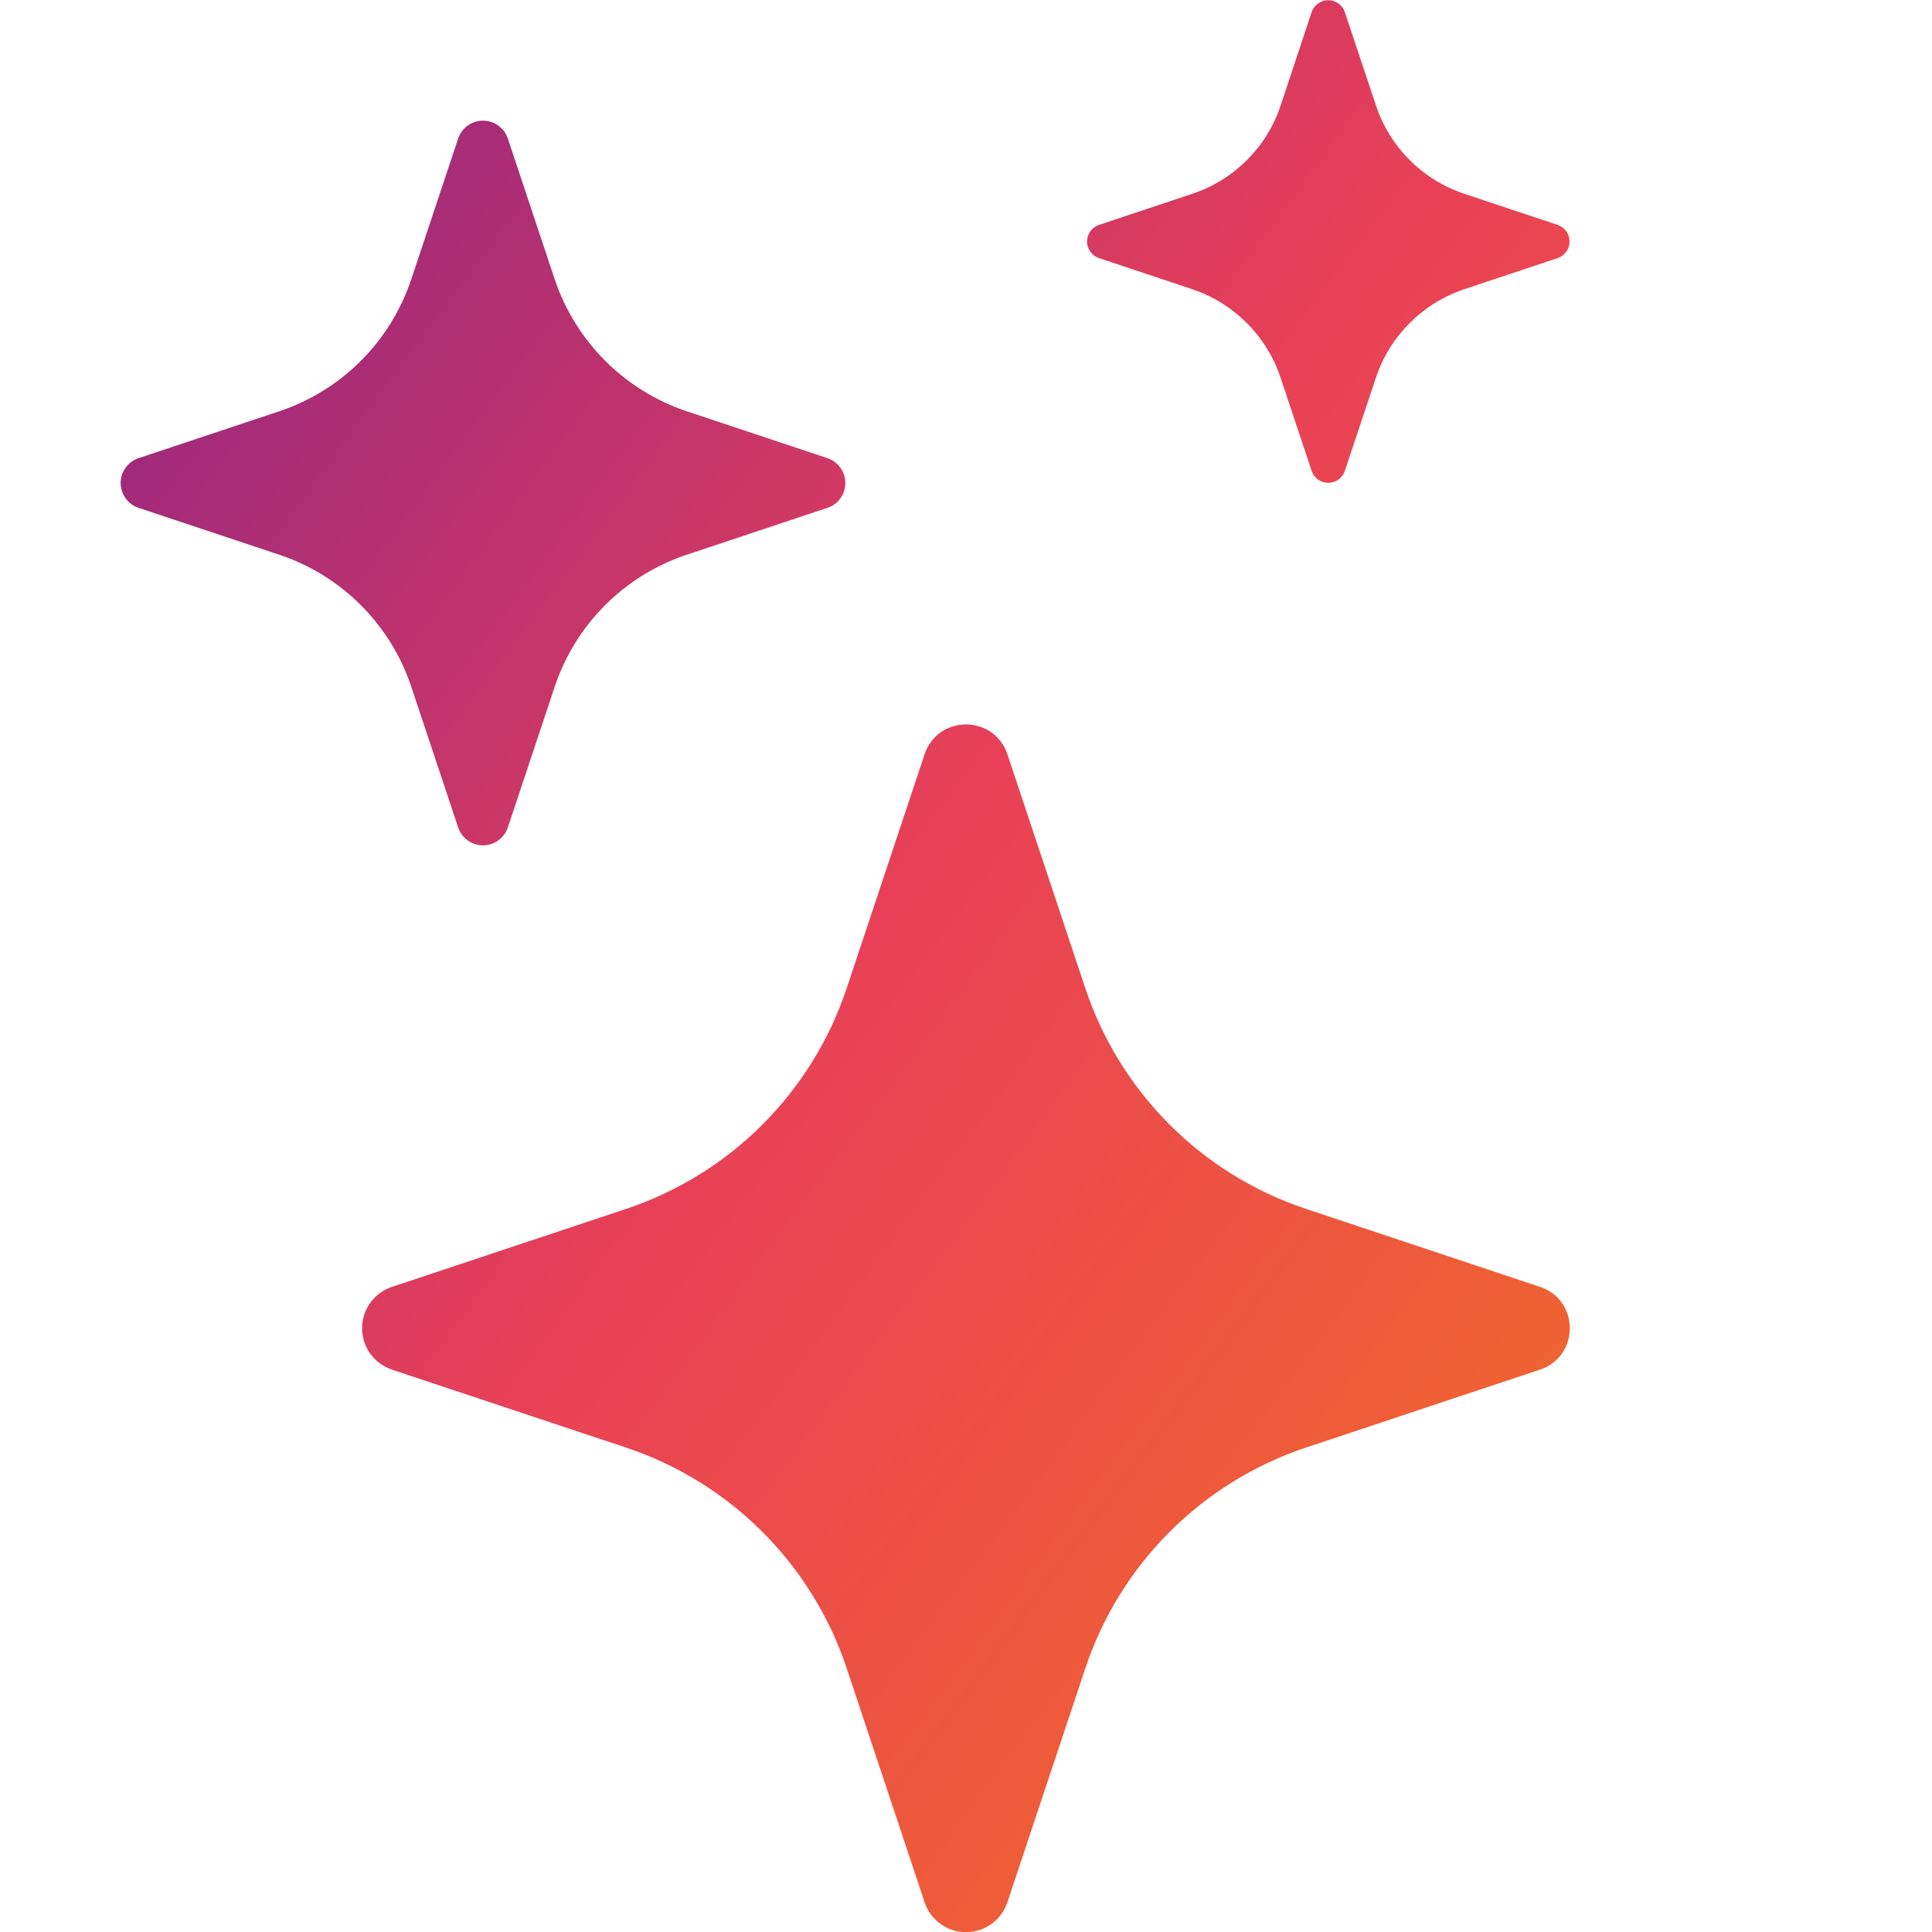
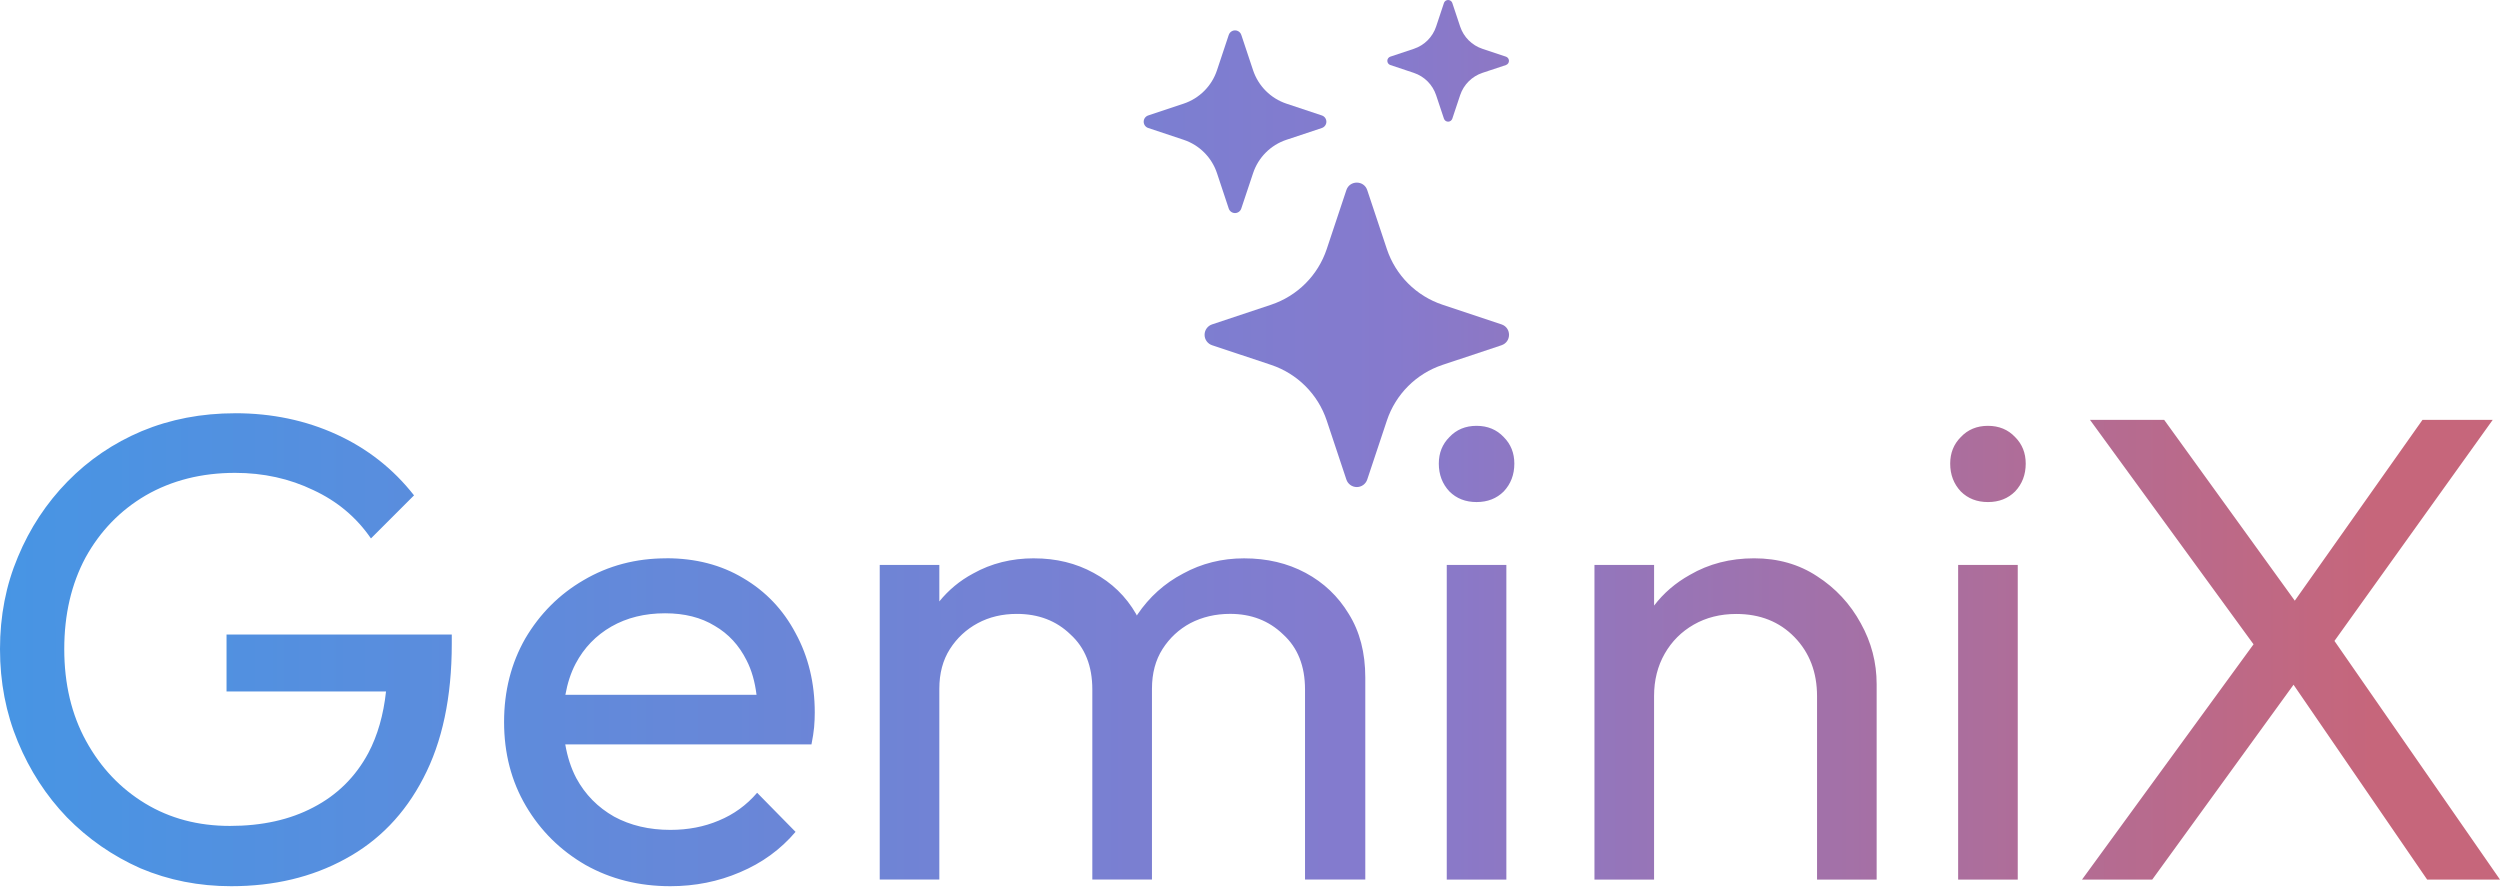
- <svg xmlns="http://www.w3.org/2000/svg" stroke="currentColor" fill="url(#gradient)" stroke-width="0" viewBox="0 0 16 16" height="200px" width="200px">
-   <defs>
-     <linearGradient id="gradient" x1="0%" y1="0%" x2="100%" y2="100%">
-       <stop offset="0%" style="stop-color: #8A2387;" />
-       <stop offset="50%" style="stop-color: #E94057;" />
-       <stop offset="100%" style="stop-color: #F27121;" />
+ <svg xmlns="http://www.w3.org/2000/svg" xmlns:xlink="http://www.w3.org/1999/xlink" width="63.906mm" height="22.654mm" viewBox="0 0 63.906 22.654" version="1.1" id="svg1" xml:space="preserve">
+   <defs id="defs1">
+     <linearGradient id="linearGradient14">
+       <stop style="stop-color:#4795e4;stop-opacity:1;" offset="0" id="stop14" />
+       <stop style="stop-color:#867acd;stop-opacity:1;" offset="0.558" id="stop15" />
+       <stop style="stop-color:#c6667b;stop-opacity:1;" offset="0.949" id="stop16" />
    </linearGradient>
+     <linearGradient xlink:href="#linearGradient14" id="linearGradient15" x1="-36.571" y1="14.558" x2="45.554" y2="14.558" gradientUnits="userSpaceOnUse" />
  </defs>
-   <path d="M7.657 6.247c.11-.33.576-.33.686 0l.645 1.937a2.89 2.89 0 0 0 1.829 1.828l1.936.645c.33.11.33.576 0 .686l-1.937.645a2.89 2.89 0 0 0-1.828 1.829l-.645 1.936a.361.361 0 0 1-.686 0l-.645-1.937a2.89 2.89 0 0 0-1.828-1.828l-1.937-.645a.361.361 0 0 1 0-.686l1.937-.645a2.89 2.89 0 0 0 1.828-1.828zM3.794 1.148a.217.217 0 0 1 .412 0l.387 1.162c.173.518.579.924 1.097 1.097l1.162.387a.217.217 0 0 1 0 .412l-1.162.387A1.73 1.73 0 0 0 4.593 5.69l-.387 1.162a.217.217 0 0 1-.412 0L3.407 5.69A1.73 1.73 0 0 0 2.31 4.593l-1.162-.387a.217.217 0 0 1 0-.412l1.162-.387A1.73 1.73 0 0 0 3.407 2.31zM10.863.099a.145.145 0 0 1 .274 0l.258.774c.115.346.386.617.732.732l.774.258a.145.145 0 0 1 0 .274l-.774.258a1.16 1.16 0 0 0-.732.732l-.258.774a.145.145 0 0 1-.274 0l-.258-.774a1.16 1.16 0 0 0-.732-.732L9.1 2.137a.145.145 0 0 1 0-.274l.774-.258c.346-.115.617-.386.732-.732z" />
+   <g id="layer1" transform="translate(-99.79598,-91.97242)">
+     <g id="g11" style="fill:#47e49d;fill-opacity:1">
+       <g id="g13">
+         <path id="path3" style="fill:url(#linearGradient15);fill-opacity:1;stroke:currentColor;stroke-width:0" d="m 10.942,0.014 a 0.145,0.145 0 0 0 -0.079,0.085 L 10.606,0.873 c -0.115,0.346 -0.386,0.617 -0.732,0.732 L 9.1,1.863 a 0.145,0.145 0 0 0 0,0.274 L 9.873,2.395 A 1.16,1.16 0 0 1 10.605,3.127 l 0.258,0.774 a 0.145,0.145 0 0 0 0.274,0 L 11.395,3.127 a 1.16,1.16 0 0 1 0.732,-0.732 l 0.774,-0.258 a 0.145,0.145 0 0 0 0,-0.274 L 12.127,1.605 C 11.781,1.49 11.51,1.219 11.395,0.873 L 11.137,0.099 A 0.145,0.145 0 0 0 10.942,0.014 Z M 3.912,1.018 A 0.217,0.217 0 0 0 3.794,1.148 L 3.407,2.31 A 1.73,1.73 0 0 1 2.31,3.407 L 1.148,3.794 a 0.217,0.217 0 0 0 0,0.412 L 2.31,4.593 A 1.73,1.73 0 0 1 3.407,5.69 l 0.386,1.162 a 0.217,0.217 0 0 0 0.412,0 L 4.593,5.69 A 1.73,1.73 0 0 1 5.69,4.593 L 6.852,4.206 a 0.217,0.217 0 0 0 0,-0.412 L 5.69,3.407 C 5.172,3.234 4.766,2.828 4.593,2.31 L 4.206,1.148 A 0.217,0.217 0 0 0 3.912,1.018 Z m 4.088,4.982 c -0.144,0 -0.288,0.082 -0.343,0.247 L 7.012,8.184 A 2.89,2.89 0 0 1 5.184,10.012 l -1.936,0.645 a 0.361,0.361 0 0 0 0,0.686 L 5.184,11.988 A 2.89,2.89 0 0 1 7.012,13.816 l 0.645,1.937 a 0.361,0.361 0 0 0 0.686,0 L 8.988,13.817 A 2.89,2.89 0 0 1 10.816,11.988 l 1.937,-0.645 c 0.33,-0.11 0.33,-0.576 0,-0.686 L 10.817,10.012 A 2.89,2.89 0 0 1 8.988,8.184 L 8.343,6.247 C 8.288,6.082 8.144,6 8,6 Z M -28.846,13.577 c -1.103,0 -2.125,0.195 -3.068,0.587 -0.928,0.392 -1.741,0.943 -2.437,1.654 -0.696,0.711 -1.24,1.537 -1.632,2.48 -0.392,0.928 -0.588,1.937 -0.588,3.025 0,1.088 0.196,2.104 0.588,3.047 0.392,0.943 0.928,1.77 1.61,2.48 0.696,0.711 1.502,1.269 2.416,1.675 0.928,0.392 1.922,0.588 2.981,0.588 1.407,0 2.655,-0.298 3.743,-0.893 1.103,-0.595 1.958,-1.479 2.567,-2.654 0.624,-1.19 0.936,-2.662 0.936,-4.418 V 20.845 h -7.399 v 1.871 h 5.239 c -0.083,0.766 -0.275,1.443 -0.582,2.024 -0.421,0.783 -1.023,1.378 -1.806,1.784 -0.769,0.406 -1.683,0.609 -2.742,0.609 -1.045,0 -1.973,-0.247 -2.785,-0.74 -0.812,-0.493 -1.458,-1.175 -1.936,-2.045 -0.479,-0.87 -0.719,-1.879 -0.719,-3.025 0,-1.132 0.232,-2.133 0.697,-3.003 0.479,-0.87 1.139,-1.552 1.98,-2.045 0.856,-0.493 1.835,-0.74 2.937,-0.74 0.928,0 1.785,0.189 2.568,0.566 0.783,0.363 1.415,0.892 1.893,1.588 l 1.415,-1.415 c -0.682,-0.87 -1.531,-1.538 -2.546,-2.002 -1.016,-0.464 -2.126,-0.696 -3.33,-0.696 z m 60.931,0.217 5.373,7.373 -5.635,7.729 h 2.307 l 4.642,-6.401 4.389,6.401 h 2.393 l -5.438,-7.84 5.199,-7.262 h -2.307 l -4.195,5.94 -4.291,-5.94 z m -20.151,0.196 c -0.363,0 -0.66,0.123 -0.892,0.37 -0.232,0.232 -0.348,0.522 -0.348,0.871 0,0.363 0.116,0.667 0.348,0.914 0.232,0.232 0.529,0.349 0.892,0.349 0.363,0 0.66,-0.117 0.893,-0.349 0.232,-0.247 0.348,-0.551 0.348,-0.914 0,-0.348 -0.116,-0.639 -0.348,-0.871 -0.232,-0.247 -0.53,-0.37 -0.893,-0.37 z m 16.799,0 c -0.363,0 -0.66,0.123 -0.892,0.37 -0.232,0.232 -0.348,0.522 -0.348,0.871 0,0.363 0.116,0.667 0.348,0.914 0.232,0.232 0.529,0.349 0.892,0.349 0.363,0 0.66,-0.117 0.893,-0.349 0.232,-0.247 0.348,-0.551 0.348,-0.914 0,-0.348 -0.116,-0.639 -0.348,-0.871 -0.232,-0.247 -0.53,-0.37 -0.893,-0.37 z m -43.413,4.352 c -1.001,0 -1.908,0.239 -2.72,0.718 -0.798,0.464 -1.436,1.103 -1.915,1.915 -0.464,0.812 -0.697,1.727 -0.697,2.742 0,1.03 0.24,1.951 0.719,2.763 0.479,0.812 1.131,1.458 1.958,1.936 0.827,0.464 1.755,0.697 2.785,0.697 0.812,0 1.574,-0.152 2.285,-0.457 0.725,-0.305 1.334,-0.747 1.828,-1.328 l -1.262,-1.284 c -0.348,0.406 -0.769,0.711 -1.262,0.914 -0.479,0.203 -1.008,0.305 -1.588,0.305 -0.696,0 -1.313,-0.145 -1.849,-0.436 -0.537,-0.305 -0.95,-0.725 -1.241,-1.262 -0.177,-0.336 -0.294,-0.709 -0.363,-1.11 h 8.088 c 0.044,-0.218 0.072,-0.406 0.087,-0.566 0.015,-0.174 0.021,-0.334 0.021,-0.479 0,-0.972 -0.21,-1.842 -0.631,-2.611 -0.406,-0.769 -0.979,-1.371 -1.719,-1.806 -0.725,-0.435 -1.567,-0.653 -2.524,-0.653 z m 12.078,0 c -0.74,0 -1.407,0.166 -2.002,0.5 -0.437,0.234 -0.806,0.541 -1.11,0.916 v -1.199 h -1.958 v 10.336 h 1.958 v -6.267 c 0,-0.508 0.116,-0.943 0.348,-1.306 0.232,-0.363 0.537,-0.646 0.914,-0.849 0.377,-0.203 0.806,-0.305 1.284,-0.305 0.711,0 1.298,0.225 1.762,0.675 0.479,0.435 0.718,1.037 0.718,1.806 v 6.245 H 1.271 v -6.267 c 0,-0.508 0.116,-0.943 0.348,-1.306 0.232,-0.363 0.537,-0.646 0.914,-0.849 0.392,-0.203 0.827,-0.305 1.306,-0.305 0.696,0 1.276,0.225 1.741,0.675 0.479,0.435 0.719,1.037 0.719,1.806 v 6.245 h 1.98 v -6.637 c 0,-0.812 -0.181,-1.509 -0.544,-2.089 C 7.386,19.59 6.914,19.141 6.319,18.821 5.725,18.502 5.05,18.343 4.296,18.343 c -0.725,0 -1.393,0.166 -2.002,0.5 -0.609,0.319 -1.11,0.769 -1.502,1.349 -0.006,0.009 -0.011,0.02 -0.017,0.03 -0.01,-0.017 -0.016,-0.035 -0.026,-0.052 C 0.415,19.59 -0.049,19.141 -0.644,18.821 -1.224,18.502 -1.877,18.343 -2.602,18.343 Z m 23.653,0 c -0.783,0 -1.487,0.181 -2.11,0.544 -0.47,0.262 -0.862,0.599 -1.175,1.009 V 18.56 H 15.807 v 10.336 h 1.958 V 22.869 c 0,-0.522 0.117,-0.987 0.349,-1.393 0.232,-0.406 0.551,-0.725 0.957,-0.957 0.406,-0.232 0.871,-0.349 1.393,-0.349 0.783,0 1.421,0.254 1.915,0.762 0.493,0.508 0.74,1.154 0.74,1.937 v 6.027 h 1.958 v -6.419 c 0,-0.711 -0.174,-1.378 -0.522,-2.002 -0.348,-0.638 -0.827,-1.153 -1.436,-1.545 -0.595,-0.392 -1.284,-0.588 -2.067,-0.588 z M 10.955,18.56 v 10.336 h 1.958 V 18.56 Z m 16.799,0 v 10.336 h 1.958 V 18.56 Z m -42.477,1.588 c 0.638,0 1.182,0.137 1.632,0.413 0.45,0.261 0.798,0.638 1.045,1.132 0.168,0.325 0.274,0.706 0.327,1.132 h -6.279 c 0.067,-0.372 0.175,-0.716 0.337,-1.023 0.276,-0.522 0.668,-0.928 1.175,-1.219 0.508,-0.29 1.095,-0.435 1.762,-0.435 z" transform="matrix(0.7781565,0,0,0.7781565,128.2538,91.97129)" />
+       </g>
+     </g>
+   </g>
</svg>
